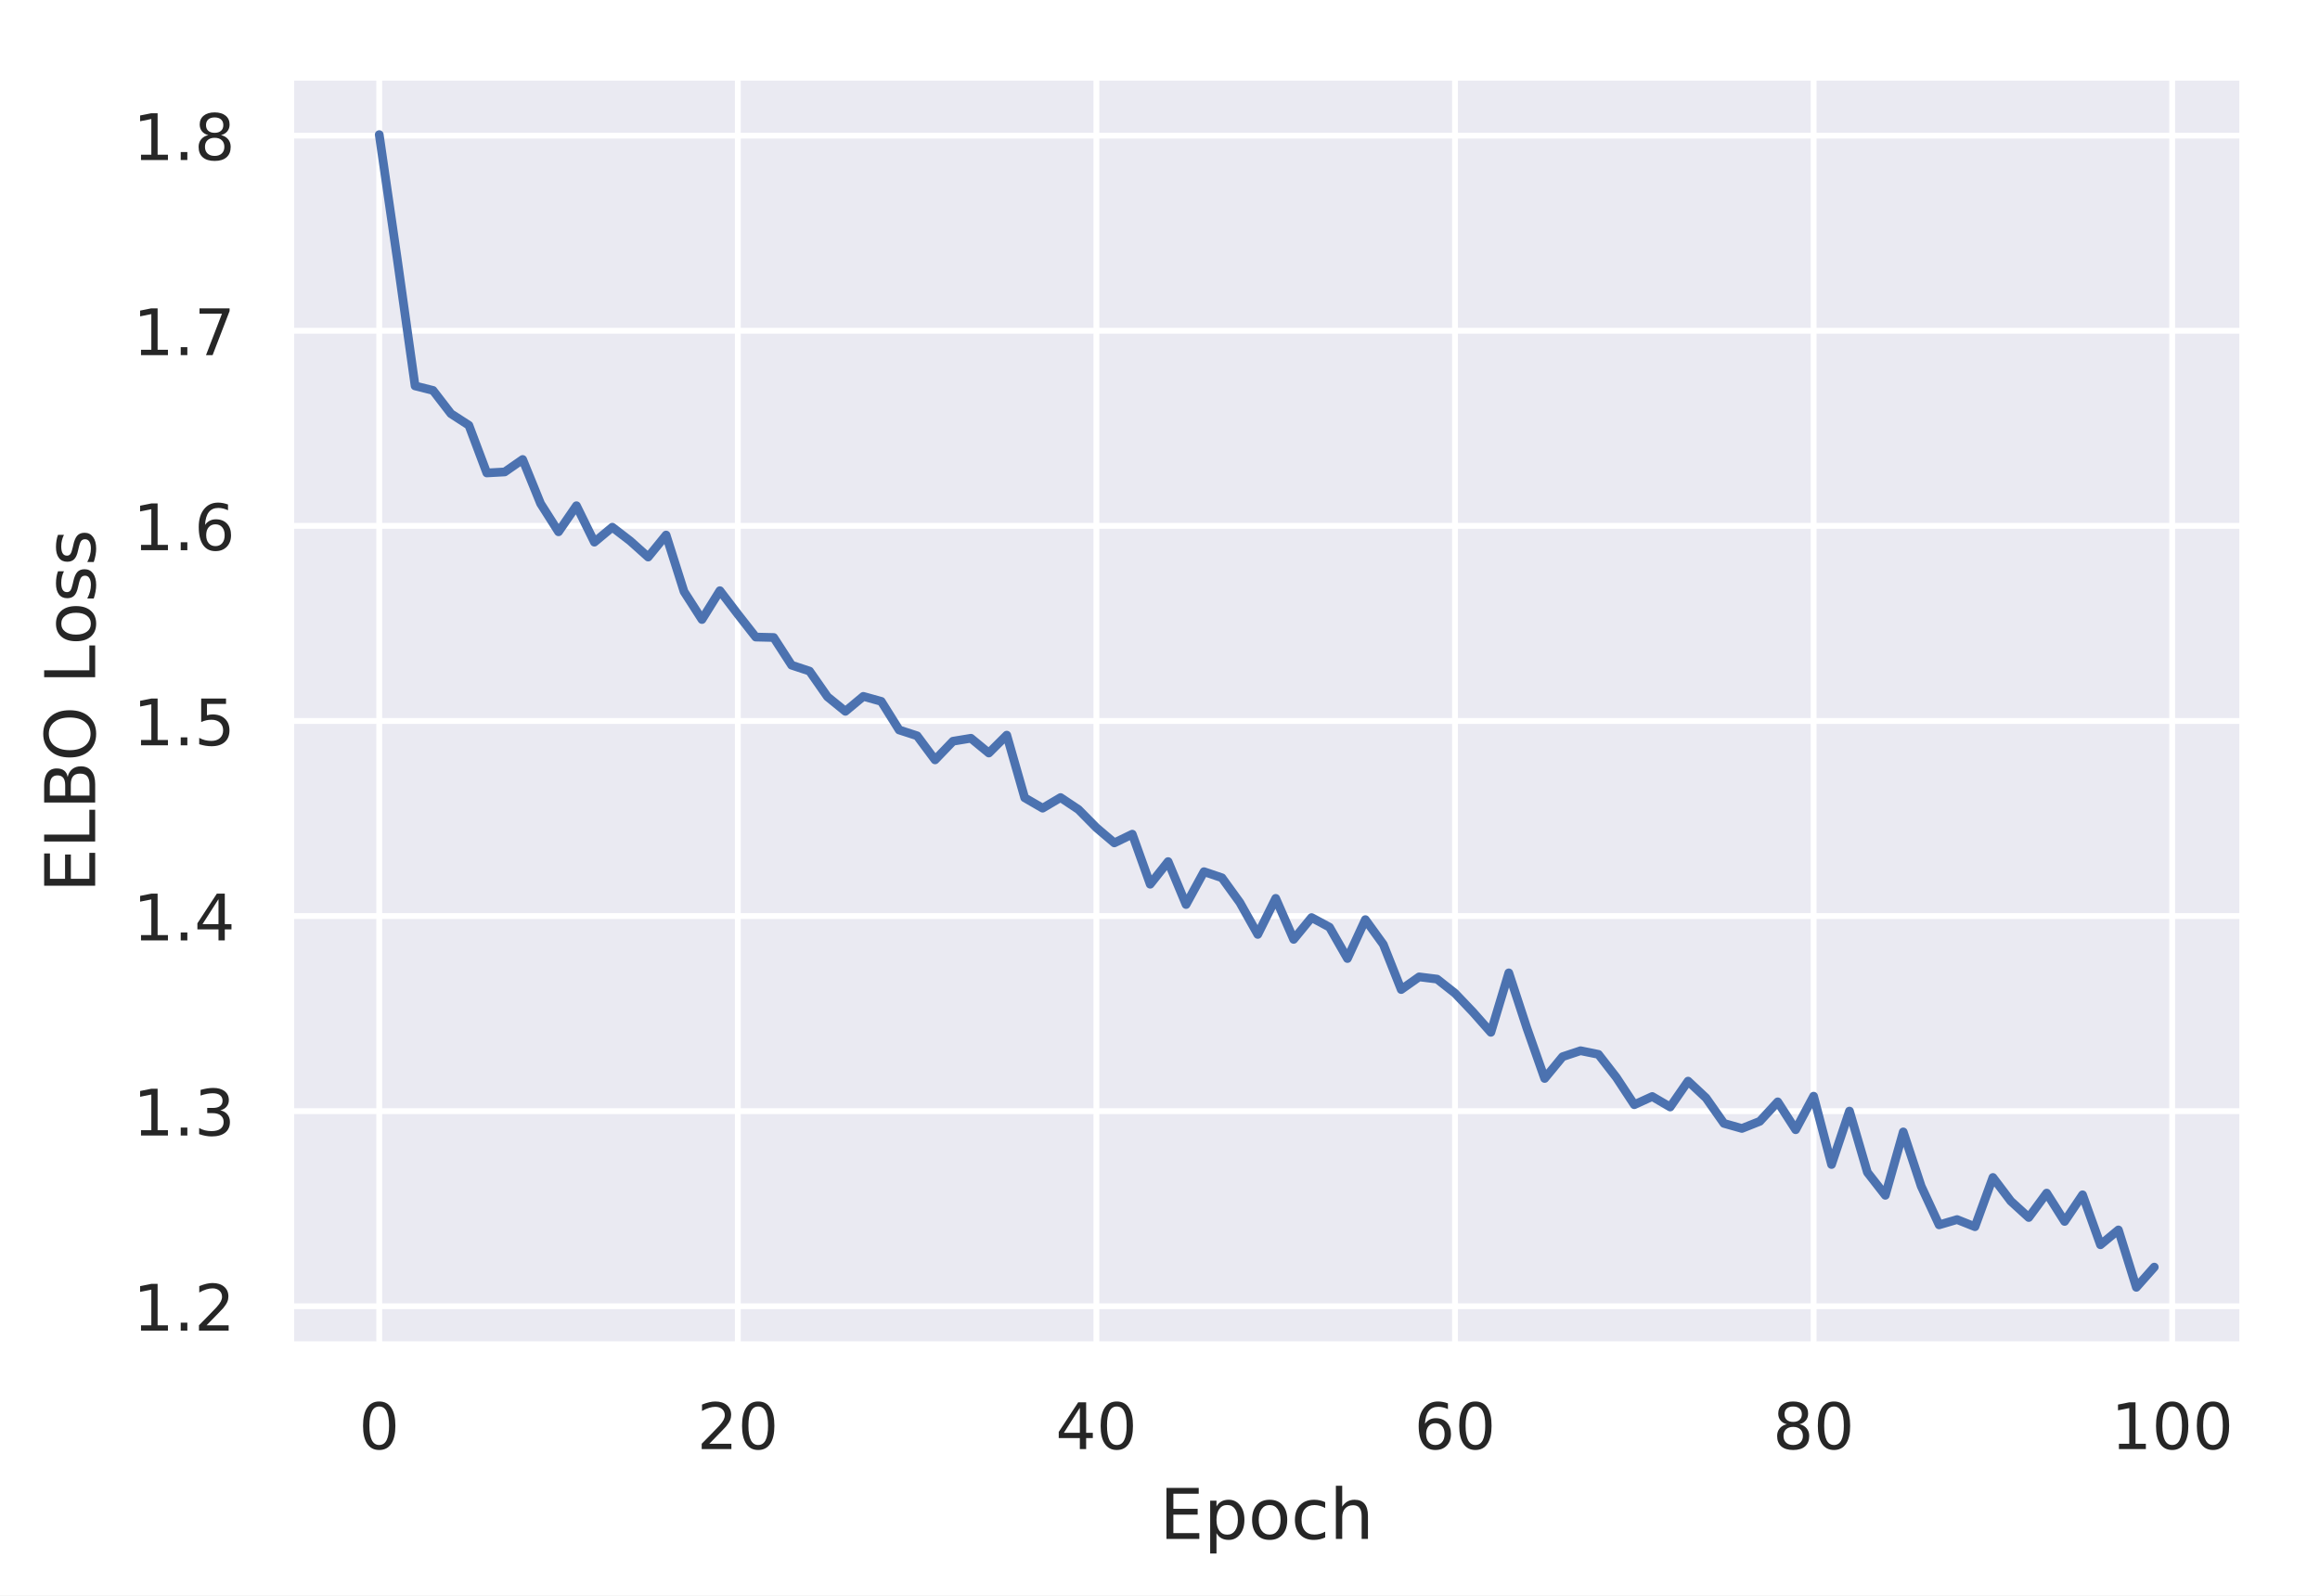
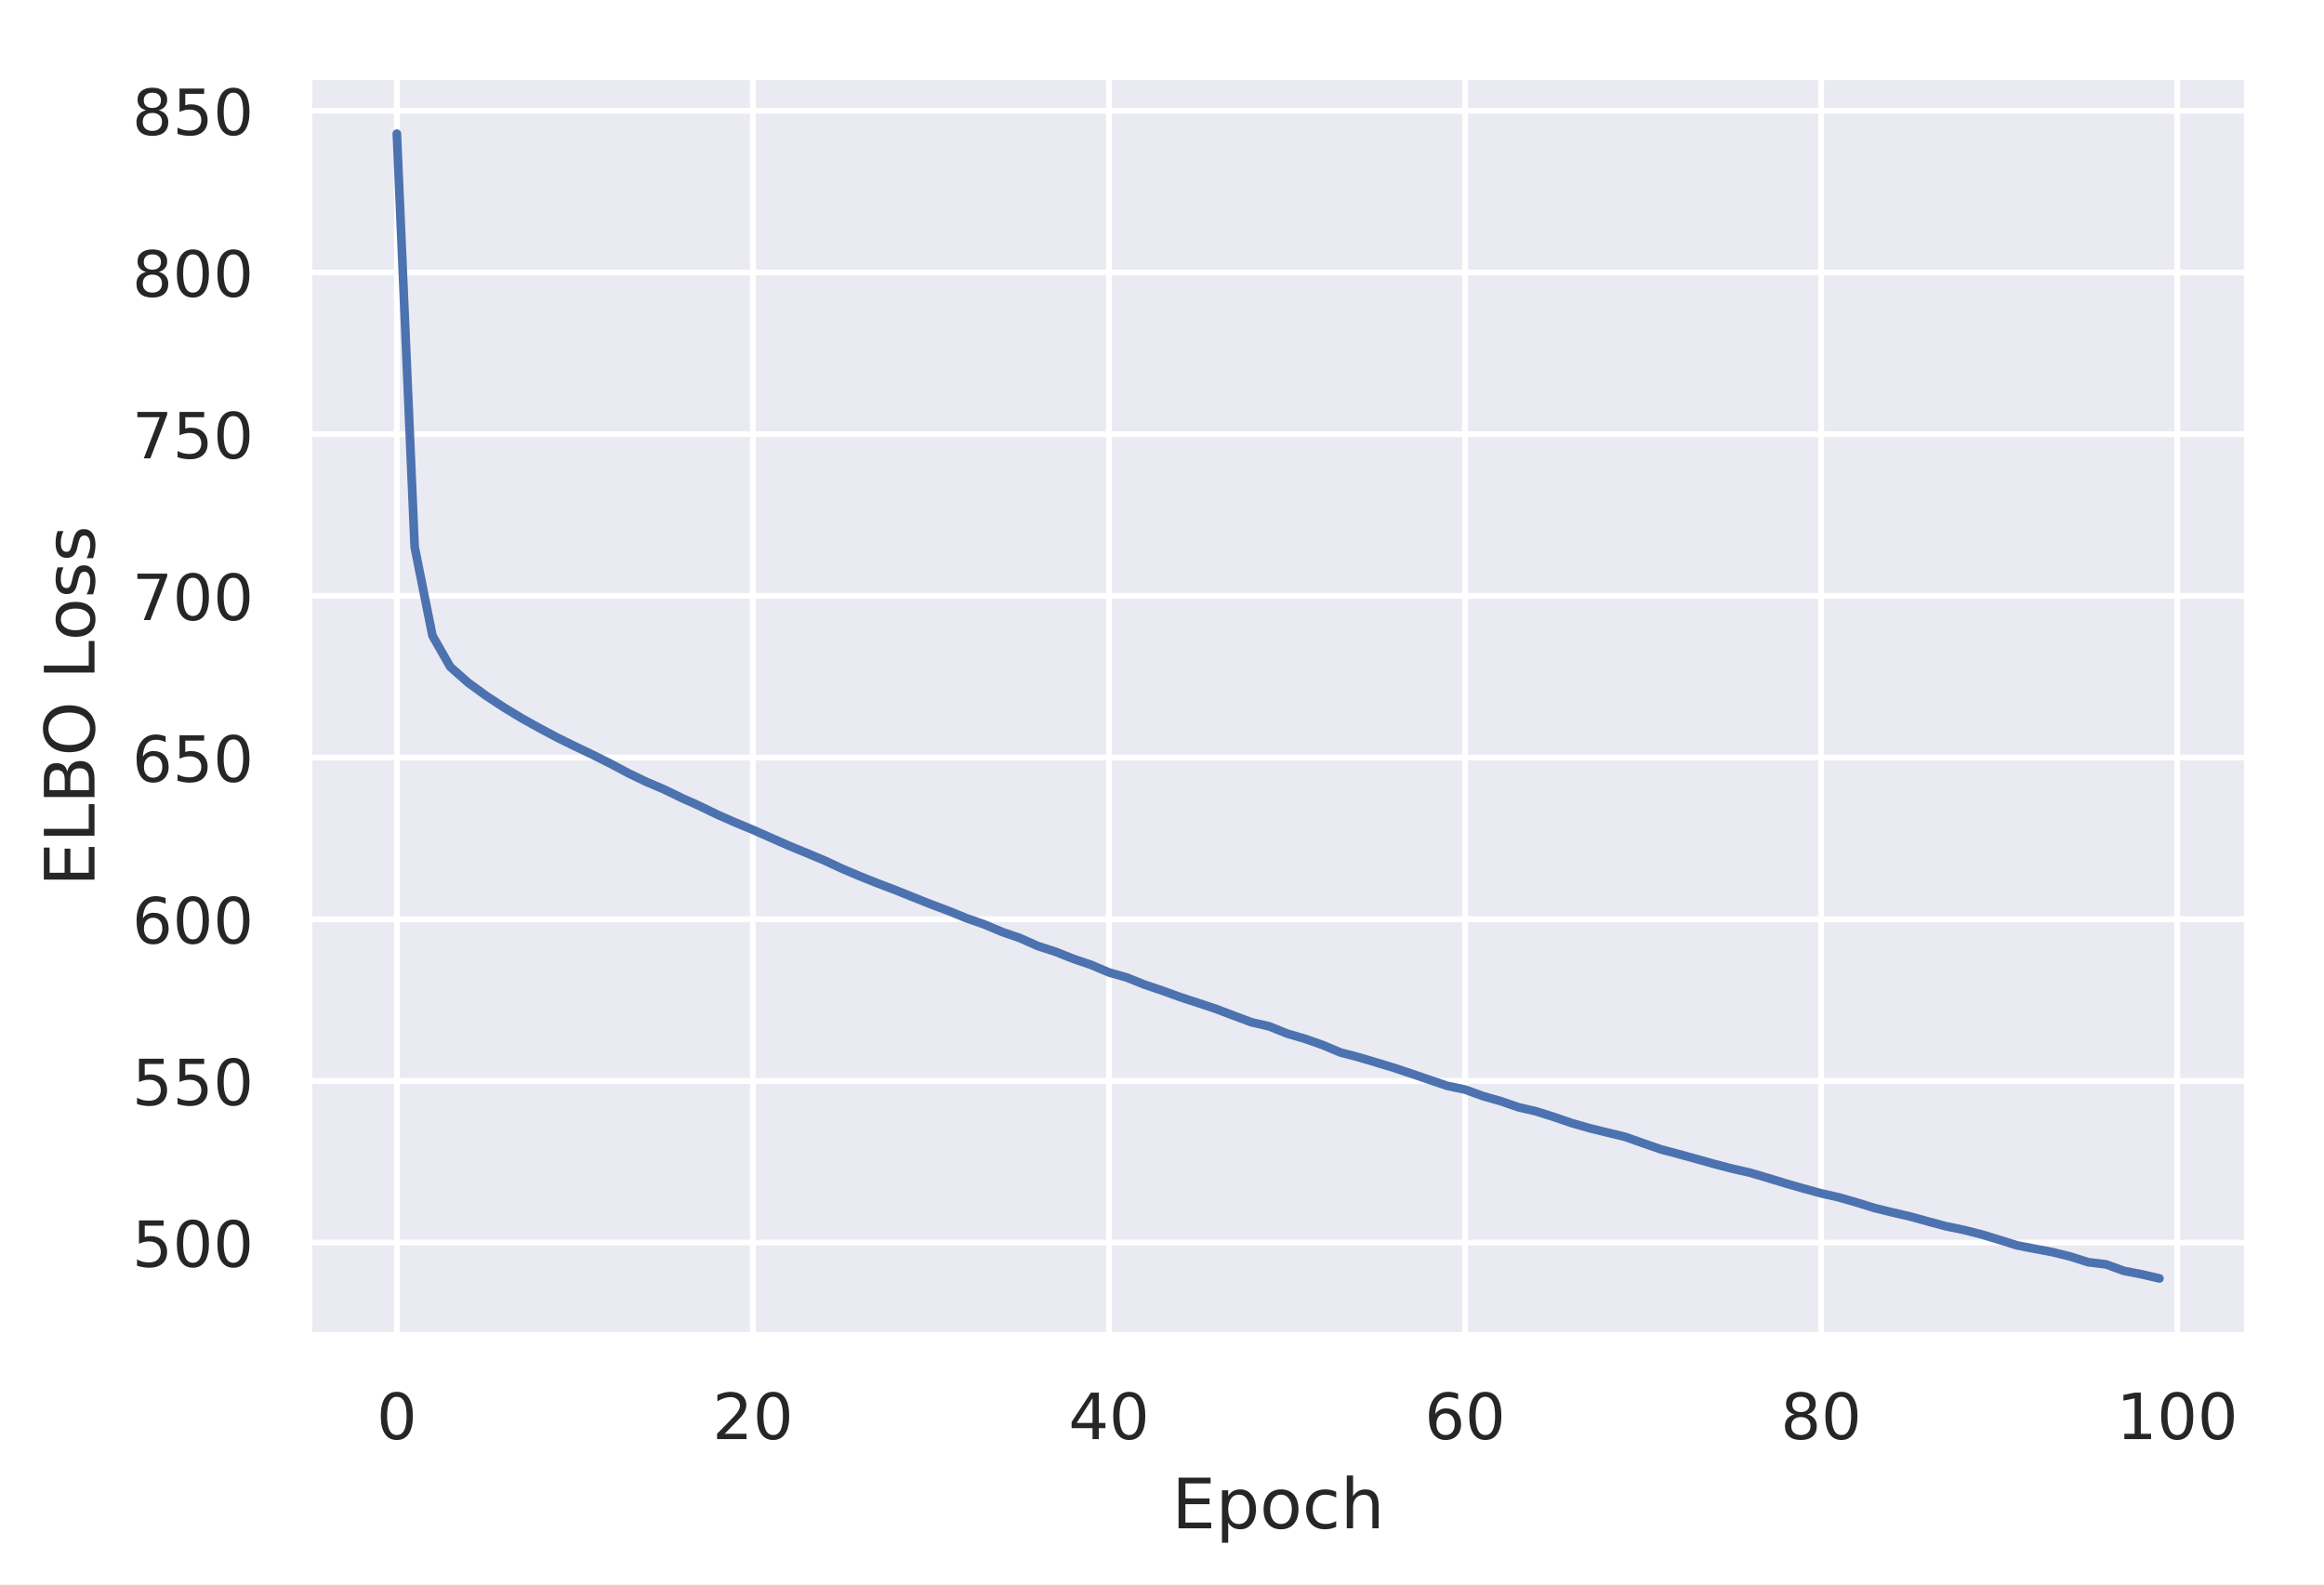
- <svg xmlns="http://www.w3.org/2000/svg" xmlns:xlink="http://www.w3.org/1999/xlink" height="273.6pt" version="1.1" viewBox="0 0 397.807 273.6" width="397.807pt">
+ <svg xmlns="http://www.w3.org/2000/svg" xmlns:xlink="http://www.w3.org/1999/xlink" height="273.6pt" version="1.1" viewBox="0 0 401.31 273.6" width="401.31pt">
  <defs>
    <style type="text/css">
*{stroke-linecap:butt;stroke-linejoin:round;}
  </style>
  </defs>
  <g id="figure_1">
    <g id="patch_1">
-       <path d="M 0 273.6  L 397.807 273.6  L 397.807 0  L 0 0  z " style="fill:#ffffff;" />
+       <path d="M 0 273.6  L 401.31 273.6  L 401.31 0  L 0 0  z " style="fill:#ffffff;" />
    </g>
    <g id="axes_1">
      <g id="patch_2">
-         <path d="M 49.807 230.64  L 384.607 230.64  L 384.607 13.2  L 49.807 13.2  z " style="fill:#eaeaf2;" />
+         <path d="M 53.31 230.64  L 388.11 230.64  L 388.11 13.2  L 53.31 13.2  z " style="fill:#eaeaf2;" />
      </g>
      <g id="matplotlib.axis_1">
        <g id="xtick_1">
          <g id="line2d_1">
-             <path clip-path="url(#p8209fb4f35)" d="M 65.025 230.64  L 65.025 13.2  " style="fill:none;stroke:#ffffff;stroke-linecap:round;" />
+             <path clip-path="url(#p7628831f3a)" d="M 68.528 230.64  L 68.528 13.2  " style="fill:none;stroke:#ffffff;stroke-linecap:round;" />
          </g>
          <g id="text_1">
            <defs>
              <path d="M 31.781 66.406  Q 24.172 66.406 20.328 58.906  Q 16.5 51.422 16.5 36.375  Q 16.5 21.391 20.328 13.891  Q 24.172 6.391 31.781 6.391  Q 39.453 6.391 43.281 13.891  Q 47.125 21.391 47.125 36.375  Q 47.125 51.422 43.281 58.906  Q 39.453 66.406 31.781 66.406  z M 31.781 74.219  Q 44.047 74.219 50.516 64.516  Q 56.984 54.828 56.984 36.375  Q 56.984 17.969 50.516 8.266  Q 44.047 -1.422 31.781 -1.422  Q 19.531 -1.422 13.062 8.266  Q 6.594 17.969 6.594 36.375  Q 6.594 54.828 13.062 64.516  Q 19.531 74.219 31.781 74.219  z " id="DejaVuSans-48" />
            </defs>
-             <g style="fill:#262626;" transform="translate(61.52599 248.4983)scale(0.11 -0.11)">
+             <g style="fill:#262626;" transform="translate(65.02881 248.4983)scale(0.11 -0.11)">
              <use xlink:href="#DejaVuSans-48" />
            </g>
          </g>
        </g>
        <g id="xtick_2">
          <g id="line2d_2">
-             <path clip-path="url(#p8209fb4f35)" d="M 126.513 230.64  L 126.513 13.2  " style="fill:none;stroke:#ffffff;stroke-linecap:round;" />
+             <path clip-path="url(#p7628831f3a)" d="M 130.016 230.64  L 130.016 13.2  " style="fill:none;stroke:#ffffff;stroke-linecap:round;" />
          </g>
          <g id="text_2">
            <defs>
              <path d="M 19.188 8.297  L 53.609 8.297  L 53.609 0  L 7.328 0  L 7.328 8.297  Q 12.938 14.109 22.625 23.891  Q 32.328 33.688 34.812 36.531  Q 39.547 41.844 41.422 45.531  Q 43.312 49.219 43.312 52.781  Q 43.312 58.594 39.234 62.25  Q 35.156 65.922 28.609 65.922  Q 23.969 65.922 18.812 64.312  Q 13.672 62.703 7.812 59.422  L 7.812 69.391  Q 13.766 71.781 18.938 73  Q 24.125 74.219 28.422 74.219  Q 39.75 74.219 46.484 68.547  Q 53.219 62.891 53.219 53.422  Q 53.219 48.922 51.531 44.891  Q 49.859 40.875 45.406 35.406  Q 44.188 33.984 37.641 27.219  Q 31.109 20.453 19.188 8.297  z " id="DejaVuSans-50" />
            </defs>
-             <g style="fill:#262626;" transform="translate(119.5142 248.4983)scale(0.11 -0.11)">
+             <g style="fill:#262626;" transform="translate(123.017 248.4983)scale(0.11 -0.11)">
              <use xlink:href="#DejaVuSans-50" />
              <use x="63.623" xlink:href="#DejaVuSans-48" />
            </g>
          </g>
        </g>
        <g id="xtick_3">
          <g id="line2d_3">
-             <path clip-path="url(#p8209fb4f35)" d="M 188.001 230.64  L 188.001 13.2  " style="fill:none;stroke:#ffffff;stroke-linecap:round;" />
+             <path clip-path="url(#p7628831f3a)" d="M 191.503 230.64  L 191.503 13.2  " style="fill:none;stroke:#ffffff;stroke-linecap:round;" />
          </g>
          <g id="text_3">
            <defs>
              <path d="M 37.797 64.312  L 12.891 25.391  L 37.797 25.391  z M 35.203 72.906  L 47.609 72.906  L 47.609 25.391  L 58.016 25.391  L 58.016 17.188  L 47.609 17.188  L 47.609 0  L 37.797 0  L 37.797 17.188  L 4.891 17.188  L 4.891 26.703  z " id="DejaVuSans-52" />
            </defs>
-             <g style="fill:#262626;" transform="translate(181.0018 248.4983)scale(0.11 -0.11)">
+             <g style="fill:#262626;" transform="translate(184.5046 248.4983)scale(0.11 -0.11)">
              <use xlink:href="#DejaVuSans-52" />
              <use x="63.623" xlink:href="#DejaVuSans-48" />
            </g>
          </g>
        </g>
        <g id="xtick_4">
          <g id="line2d_4">
-             <path clip-path="url(#p8209fb4f35)" d="M 249.488 230.64  L 249.488 13.2  " style="fill:none;stroke:#ffffff;stroke-linecap:round;" />
+             <path clip-path="url(#p7628831f3a)" d="M 252.991 230.64  L 252.991 13.2  " style="fill:none;stroke:#ffffff;stroke-linecap:round;" />
          </g>
          <g id="text_4">
            <defs>
              <path d="M 33.016 40.375  Q 26.375 40.375 22.484 35.828  Q 18.609 31.297 18.609 23.391  Q 18.609 15.531 22.484 10.953  Q 26.375 6.391 33.016 6.391  Q 39.656 6.391 43.531 10.953  Q 47.406 15.531 47.406 23.391  Q 47.406 31.297 43.531 35.828  Q 39.656 40.375 33.016 40.375  z M 52.594 71.297  L 52.594 62.312  Q 48.875 64.062 45.094 64.984  Q 41.312 65.922 37.594 65.922  Q 27.828 65.922 22.672 59.328  Q 17.531 52.734 16.797 39.406  Q 19.672 43.656 24.016 45.922  Q 28.375 48.188 33.594 48.188  Q 44.578 48.188 50.953 41.516  Q 57.328 34.859 57.328 23.391  Q 57.328 12.156 50.688 5.359  Q 44.047 -1.422 33.016 -1.422  Q 20.359 -1.422 13.672 8.266  Q 6.984 17.969 6.984 36.375  Q 6.984 53.656 15.188 63.938  Q 23.391 74.219 37.203 74.219  Q 40.922 74.219 44.703 73.484  Q 48.484 72.75 52.594 71.297  z " id="DejaVuSans-54" />
            </defs>
-             <g style="fill:#262626;" transform="translate(242.4894 248.4983)scale(0.11 -0.11)">
+             <g style="fill:#262626;" transform="translate(245.9922 248.4983)scale(0.11 -0.11)">
              <use xlink:href="#DejaVuSans-54" />
              <use x="63.623" xlink:href="#DejaVuSans-48" />
            </g>
          </g>
        </g>
        <g id="xtick_5">
          <g id="line2d_5">
-             <path clip-path="url(#p8209fb4f35)" d="M 310.976 230.64  L 310.976 13.2  " style="fill:none;stroke:#ffffff;stroke-linecap:round;" />
+             <path clip-path="url(#p7628831f3a)" d="M 314.479 230.64  L 314.479 13.2  " style="fill:none;stroke:#ffffff;stroke-linecap:round;" />
          </g>
          <g id="text_5">
            <defs>
              <path d="M 31.781 34.625  Q 24.75 34.625 20.719 30.859  Q 16.703 27.094 16.703 20.516  Q 16.703 13.922 20.719 10.156  Q 24.75 6.391 31.781 6.391  Q 38.812 6.391 42.859 10.172  Q 46.922 13.969 46.922 20.516  Q 46.922 27.094 42.891 30.859  Q 38.875 34.625 31.781 34.625  z M 21.922 38.812  Q 15.578 40.375 12.031 44.719  Q 8.5 49.078 8.5 55.328  Q 8.5 64.062 14.719 69.141  Q 20.953 74.219 31.781 74.219  Q 42.672 74.219 48.875 69.141  Q 55.078 64.062 55.078 55.328  Q 55.078 49.078 51.531 44.719  Q 48 40.375 41.703 38.812  Q 48.828 37.156 52.797 32.312  Q 56.781 27.484 56.781 20.516  Q 56.781 9.906 50.312 4.234  Q 43.844 -1.422 31.781 -1.422  Q 19.734 -1.422 13.25 4.234  Q 6.781 9.906 6.781 20.516  Q 6.781 27.484 10.781 32.312  Q 14.797 37.156 21.922 38.812  z M 18.312 54.391  Q 18.312 48.734 21.844 45.562  Q 25.391 42.391 31.781 42.391  Q 38.141 42.391 41.719 45.562  Q 45.312 48.734 45.312 54.391  Q 45.312 60.062 41.719 63.234  Q 38.141 66.406 31.781 66.406  Q 25.391 66.406 21.844 63.234  Q 18.312 60.062 18.312 54.391  z " id="DejaVuSans-56" />
            </defs>
-             <g style="fill:#262626;" transform="translate(303.977 248.4983)scale(0.11 -0.11)">
+             <g style="fill:#262626;" transform="translate(307.4798 248.4983)scale(0.11 -0.11)">
              <use xlink:href="#DejaVuSans-56" />
              <use x="63.623" xlink:href="#DejaVuSans-48" />
            </g>
          </g>
        </g>
        <g id="xtick_6">
          <g id="line2d_6">
-             <path clip-path="url(#p8209fb4f35)" d="M 372.463 230.64  L 372.463 13.2  " style="fill:none;stroke:#ffffff;stroke-linecap:round;" />
+             <path clip-path="url(#p7628831f3a)" d="M 375.966 230.64  L 375.966 13.2  " style="fill:none;stroke:#ffffff;stroke-linecap:round;" />
          </g>
          <g id="text_6">
            <defs>
              <path d="M 12.406 8.297  L 28.516 8.297  L 28.516 63.922  L 10.984 60.406  L 10.984 69.391  L 28.422 72.906  L 38.281 72.906  L 38.281 8.297  L 54.391 8.297  L 54.391 0  L 12.406 0  z " id="DejaVuSans-49" />
            </defs>
-             <g style="fill:#262626;" transform="translate(361.9653 248.4983)scale(0.11 -0.11)">
+             <g style="fill:#262626;" transform="translate(365.4681 248.4983)scale(0.11 -0.11)">
              <use xlink:href="#DejaVuSans-49" />
              <use x="63.623" xlink:href="#DejaVuSans-48" />
              <use x="127.246" xlink:href="#DejaVuSans-48" />
            </g>
          </g>
        </g>
        <g id="text_7">
          <defs>
            <path d="M 9.812 72.906  L 55.906 72.906  L 55.906 64.594  L 19.672 64.594  L 19.672 43.016  L 54.391 43.016  L 54.391 34.719  L 19.672 34.719  L 19.672 8.297  L 56.781 8.297  L 56.781 0  L 9.812 0  z " id="DejaVuSans-69" />
            <path d="M 18.109 8.203  L 18.109 -20.797  L 9.078 -20.797  L 9.078 54.688  L 18.109 54.688  L 18.109 46.391  Q 20.953 51.266 25.266 53.625  Q 29.594 56 35.594 56  Q 45.562 56 51.781 48.094  Q 58.016 40.188 58.016 27.297  Q 58.016 14.406 51.781 6.484  Q 45.562 -1.422 35.594 -1.422  Q 29.594 -1.422 25.266 0.953  Q 20.953 3.328 18.109 8.203  z M 48.688 27.297  Q 48.688 37.203 44.609 42.844  Q 40.531 48.484 33.406 48.484  Q 26.266 48.484 22.188 42.844  Q 18.109 37.203 18.109 27.297  Q 18.109 17.391 22.188 11.75  Q 26.266 6.109 33.406 6.109  Q 40.531 6.109 44.609 11.75  Q 48.688 17.391 48.688 27.297  z " id="DejaVuSans-112" />
            <path d="M 30.609 48.391  Q 23.391 48.391 19.188 42.75  Q 14.984 37.109 14.984 27.297  Q 14.984 17.484 19.156 11.844  Q 23.344 6.203 30.609 6.203  Q 37.797 6.203 41.984 11.859  Q 46.188 17.531 46.188 27.297  Q 46.188 37.016 41.984 42.703  Q 37.797 48.391 30.609 48.391  z M 30.609 56  Q 42.328 56 49.016 48.375  Q 55.719 40.766 55.719 27.297  Q 55.719 13.875 49.016 6.219  Q 42.328 -1.422 30.609 -1.422  Q 18.844 -1.422 12.172 6.219  Q 5.516 13.875 5.516 27.297  Q 5.516 40.766 12.172 48.375  Q 18.844 56 30.609 56  z " id="DejaVuSans-111" />
            <path d="M 48.781 52.594  L 48.781 44.188  Q 44.969 46.297 41.141 47.344  Q 37.312 48.391 33.406 48.391  Q 24.656 48.391 19.812 42.844  Q 14.984 37.312 14.984 27.297  Q 14.984 17.281 19.812 11.734  Q 24.656 6.203 33.406 6.203  Q 37.312 6.203 41.141 7.25  Q 44.969 8.297 48.781 10.406  L 48.781 2.094  Q 45.016 0.344 40.984 -0.531  Q 36.969 -1.422 32.422 -1.422  Q 20.062 -1.422 12.781 6.344  Q 5.516 14.109 5.516 27.297  Q 5.516 40.672 12.859 48.328  Q 20.219 56 33.016 56  Q 37.156 56 41.109 55.141  Q 45.062 54.297 48.781 52.594  z " id="DejaVuSans-99" />
            <path d="M 54.891 33.016  L 54.891 0  L 45.906 0  L 45.906 32.719  Q 45.906 40.484 42.875 44.328  Q 39.844 48.188 33.797 48.188  Q 26.516 48.188 22.312 43.547  Q 18.109 38.922 18.109 30.906  L 18.109 0  L 9.078 0  L 9.078 75.984  L 18.109 75.984  L 18.109 46.188  Q 21.344 51.125 25.703 53.562  Q 30.078 56 35.797 56  Q 45.219 56 50.047 50.172  Q 54.891 44.344 54.891 33.016  z " id="DejaVuSans-104" />
          </defs>
-           <g style="fill:#262626;" transform="translate(198.8341 263.9041)scale(0.12 -0.12)">
+           <g style="fill:#262626;" transform="translate(202.3369 263.9041)scale(0.12 -0.12)">
            <use xlink:href="#DejaVuSans-69" />
            <use x="63.184" xlink:href="#DejaVuSans-112" />
            <use x="126.66" xlink:href="#DejaVuSans-111" />
            <use x="187.842" xlink:href="#DejaVuSans-99" />
            <use x="242.822" xlink:href="#DejaVuSans-104" />
          </g>
        </g>
      </g>
      <g id="matplotlib.axis_2">
        <g id="ytick_1">
          <g id="line2d_7">
-             <path clip-path="url(#p8209fb4f35)" d="M 49.807 224.005  L 384.607 224.005  " style="fill:none;stroke:#ffffff;stroke-linecap:round;" />
+             <path clip-path="url(#p7628831f3a)" d="M 53.31 214.574  L 388.11 214.574  " style="fill:none;stroke:#ffffff;stroke-linecap:round;" />
          </g>
          <g id="text_8">
            <defs>
-               <path d="M 10.688 12.406  L 21 12.406  L 21 0  L 10.688 0  z " id="DejaVuSans-46" />
-             </defs>
-             <g style="fill:#262626;" transform="translate(22.81375 228.1837)scale(0.11 -0.11)">
-               <use xlink:href="#DejaVuSans-49" />
-               <use x="63.623" xlink:href="#DejaVuSans-46" />
-               <use x="95.41" xlink:href="#DejaVuSans-50" />
+               <path d="M 10.797 72.906  L 49.516 72.906  L 49.516 64.594  L 19.828 64.594  L 19.828 46.734  Q 21.969 47.469 24.109 47.828  Q 26.266 48.188 28.422 48.188  Q 40.625 48.188 47.75 41.5  Q 54.891 34.812 54.891 23.391  Q 54.891 11.625 47.562 5.094  Q 40.234 -1.422 26.906 -1.422  Q 22.312 -1.422 17.547 -0.641  Q 12.797 0.141 7.719 1.703  L 7.719 11.625  Q 12.109 9.234 16.797 8.062  Q 21.484 6.891 26.703 6.891  Q 35.156 6.891 40.078 11.328  Q 45.016 15.766 45.016 23.391  Q 45.016 31 40.078 35.438  Q 35.156 39.891 26.703 39.891  Q 22.75 39.891 18.812 39.016  Q 14.891 38.141 10.797 36.281  z " id="DejaVuSans-53" />
+             </defs>
+             <g style="fill:#262626;" transform="translate(22.81375 218.7528)scale(0.11 -0.11)">
+               <use xlink:href="#DejaVuSans-53" />
+               <use x="63.623" xlink:href="#DejaVuSans-48" />
+               <use x="127.246" xlink:href="#DejaVuSans-48" />
            </g>
          </g>
        </g>
        <g id="ytick_2">
          <g id="line2d_8">
-             <path clip-path="url(#p8209fb4f35)" d="M 49.807 190.547  L 384.607 190.547  " style="fill:none;stroke:#ffffff;stroke-linecap:round;" />
+             <path clip-path="url(#p7628831f3a)" d="M 53.31 186.653  L 388.11 186.653  " style="fill:none;stroke:#ffffff;stroke-linecap:round;" />
          </g>
          <g id="text_9">
-             <defs>
-               <path d="M 40.578 39.312  Q 47.656 37.797 51.625 33  Q 55.609 28.219 55.609 21.188  Q 55.609 10.406 48.188 4.484  Q 40.766 -1.422 27.094 -1.422  Q 22.516 -1.422 17.656 -0.516  Q 12.797 0.391 7.625 2.203  L 7.625 11.719  Q 11.719 9.328 16.594 8.109  Q 21.484 6.891 26.812 6.891  Q 36.078 6.891 40.938 10.547  Q 45.797 14.203 45.797 21.188  Q 45.797 27.641 41.281 31.266  Q 36.766 34.906 28.719 34.906  L 20.219 34.906  L 20.219 43.016  L 29.109 43.016  Q 36.375 43.016 40.234 45.922  Q 44.094 48.828 44.094 54.297  Q 44.094 59.906 40.109 62.906  Q 36.141 65.922 28.719 65.922  Q 24.656 65.922 20.016 65.031  Q 15.375 64.156 9.812 62.312  L 9.812 71.094  Q 15.438 72.656 20.344 73.438  Q 25.25 74.219 29.594 74.219  Q 40.828 74.219 47.359 69.109  Q 53.906 64.016 53.906 55.328  Q 53.906 49.266 50.438 45.094  Q 46.969 40.922 40.578 39.312  z " id="DejaVuSans-51" />
-             </defs>
-             <g style="fill:#262626;" transform="translate(22.81375 194.7263)scale(0.11 -0.11)">
-               <use xlink:href="#DejaVuSans-49" />
-               <use x="63.623" xlink:href="#DejaVuSans-46" />
-               <use x="95.41" xlink:href="#DejaVuSans-51" />
+             <g style="fill:#262626;" transform="translate(22.81375 190.8322)scale(0.11 -0.11)">
+               <use xlink:href="#DejaVuSans-53" />
+               <use x="63.623" xlink:href="#DejaVuSans-53" />
+               <use x="127.246" xlink:href="#DejaVuSans-48" />
            </g>
          </g>
        </g>
        <g id="ytick_3">
          <g id="line2d_9">
-             <path clip-path="url(#p8209fb4f35)" d="M 49.807 157.09  L 384.607 157.09  " style="fill:none;stroke:#ffffff;stroke-linecap:round;" />
+             <path clip-path="url(#p7628831f3a)" d="M 53.31 158.733  L 388.11 158.733  " style="fill:none;stroke:#ffffff;stroke-linecap:round;" />
          </g>
          <g id="text_10">
-             <g style="fill:#262626;" transform="translate(22.81375 161.2688)scale(0.11 -0.11)">
-               <use xlink:href="#DejaVuSans-49" />
-               <use x="63.623" xlink:href="#DejaVuSans-46" />
-               <use x="95.41" xlink:href="#DejaVuSans-52" />
+             <g style="fill:#262626;" transform="translate(22.81375 162.9117)scale(0.11 -0.11)">
+               <use xlink:href="#DejaVuSans-54" />
+               <use x="63.623" xlink:href="#DejaVuSans-48" />
+               <use x="127.246" xlink:href="#DejaVuSans-48" />
            </g>
          </g>
        </g>
        <g id="ytick_4">
          <g id="line2d_10">
-             <path clip-path="url(#p8209fb4f35)" d="M 49.807 123.632  L 384.607 123.632  " style="fill:none;stroke:#ffffff;stroke-linecap:round;" />
+             <path clip-path="url(#p7628831f3a)" d="M 53.31 130.812  L 388.11 130.812  " style="fill:none;stroke:#ffffff;stroke-linecap:round;" />
          </g>
          <g id="text_11">
-             <defs>
-               <path d="M 10.797 72.906  L 49.516 72.906  L 49.516 64.594  L 19.828 64.594  L 19.828 46.734  Q 21.969 47.469 24.109 47.828  Q 26.266 48.188 28.422 48.188  Q 40.625 48.188 47.75 41.5  Q 54.891 34.812 54.891 23.391  Q 54.891 11.625 47.562 5.094  Q 40.234 -1.422 26.906 -1.422  Q 22.312 -1.422 17.547 -0.641  Q 12.797 0.141 7.719 1.703  L 7.719 11.625  Q 12.109 9.234 16.797 8.062  Q 21.484 6.891 26.703 6.891  Q 35.156 6.891 40.078 11.328  Q 45.016 15.766 45.016 23.391  Q 45.016 31 40.078 35.438  Q 35.156 39.891 26.703 39.891  Q 22.75 39.891 18.812 39.016  Q 14.891 38.141 10.797 36.281  z " id="DejaVuSans-53" />
-             </defs>
-             <g style="fill:#262626;" transform="translate(22.81375 127.8114)scale(0.11 -0.11)">
-               <use xlink:href="#DejaVuSans-49" />
-               <use x="63.623" xlink:href="#DejaVuSans-46" />
-               <use x="95.41" xlink:href="#DejaVuSans-53" />
+             <g style="fill:#262626;" transform="translate(22.81375 134.9911)scale(0.11 -0.11)">
+               <use xlink:href="#DejaVuSans-54" />
+               <use x="63.623" xlink:href="#DejaVuSans-53" />
+               <use x="127.246" xlink:href="#DejaVuSans-48" />
            </g>
          </g>
        </g>
        <g id="ytick_5">
          <g id="line2d_11">
-             <path clip-path="url(#p8209fb4f35)" d="M 49.807 90.175  L 384.607 90.175  " style="fill:none;stroke:#ffffff;stroke-linecap:round;" />
+             <path clip-path="url(#p7628831f3a)" d="M 53.31 102.891  L 388.11 102.891  " style="fill:none;stroke:#ffffff;stroke-linecap:round;" />
          </g>
          <g id="text_12">
-             <g style="fill:#262626;" transform="translate(22.81375 94.35399)scale(0.11 -0.11)">
-               <use xlink:href="#DejaVuSans-49" />
-               <use x="63.623" xlink:href="#DejaVuSans-46" />
-               <use x="95.41" xlink:href="#DejaVuSans-54" />
+             <defs>
+               <path d="M 8.203 72.906  L 55.078 72.906  L 55.078 68.703  L 28.609 0  L 18.312 0  L 43.219 64.594  L 8.203 64.594  z " id="DejaVuSans-55" />
+             </defs>
+             <g style="fill:#262626;" transform="translate(22.81375 107.0705)scale(0.11 -0.11)">
+               <use xlink:href="#DejaVuSans-55" />
+               <use x="63.623" xlink:href="#DejaVuSans-48" />
+               <use x="127.246" xlink:href="#DejaVuSans-48" />
            </g>
          </g>
        </g>
        <g id="ytick_6">
          <g id="line2d_12">
-             <path clip-path="url(#p8209fb4f35)" d="M 49.807 56.717  L 384.607 56.717  " style="fill:none;stroke:#ffffff;stroke-linecap:round;" />
+             <path clip-path="url(#p7628831f3a)" d="M 53.31 74.971  L 388.11 74.971  " style="fill:none;stroke:#ffffff;stroke-linecap:round;" />
          </g>
          <g id="text_13">
-             <defs>
-               <path d="M 8.203 72.906  L 55.078 72.906  L 55.078 68.703  L 28.609 0  L 18.312 0  L 43.219 64.594  L 8.203 64.594  z " id="DejaVuSans-55" />
-             </defs>
-             <g style="fill:#262626;" transform="translate(22.81375 60.89656)scale(0.11 -0.11)">
-               <use xlink:href="#DejaVuSans-49" />
-               <use x="63.623" xlink:href="#DejaVuSans-46" />
-               <use x="95.41" xlink:href="#DejaVuSans-55" />
+             <g style="fill:#262626;" transform="translate(22.81375 79.14993)scale(0.11 -0.11)">
+               <use xlink:href="#DejaVuSans-55" />
+               <use x="63.623" xlink:href="#DejaVuSans-53" />
+               <use x="127.246" xlink:href="#DejaVuSans-48" />
            </g>
          </g>
        </g>
        <g id="ytick_7">
          <g id="line2d_13">
-             <path clip-path="url(#p8209fb4f35)" d="M 49.807 23.26  L 384.607 23.26  " style="fill:none;stroke:#ffffff;stroke-linecap:round;" />
+             <path clip-path="url(#p7628831f3a)" d="M 53.31 47.05  L 388.11 47.05  " style="fill:none;stroke:#ffffff;stroke-linecap:round;" />
          </g>
          <g id="text_14">
-             <g style="fill:#262626;" transform="translate(22.81375 27.43913)scale(0.11 -0.11)">
-               <use xlink:href="#DejaVuSans-49" />
-               <use x="63.623" xlink:href="#DejaVuSans-46" />
-               <use x="95.41" xlink:href="#DejaVuSans-56" />
-             </g>
-           </g>
-         </g>
-         <g id="text_15">
+             <g style="fill:#262626;" transform="translate(22.81375 51.22935)scale(0.11 -0.11)">
+               <use xlink:href="#DejaVuSans-56" />
+               <use x="63.623" xlink:href="#DejaVuSans-48" />
+               <use x="127.246" xlink:href="#DejaVuSans-48" />
+             </g>
+           </g>
+         </g>
+         <g id="ytick_8">
+           <g id="line2d_14">
+             <path clip-path="url(#p7628831f3a)" d="M 53.31 19.13  L 388.11 19.13  " style="fill:none;stroke:#ffffff;stroke-linecap:round;" />
+           </g>
+           <g id="text_15">
+             <g style="fill:#262626;" transform="translate(22.81375 23.30877)scale(0.11 -0.11)">
+               <use xlink:href="#DejaVuSans-56" />
+               <use x="63.623" xlink:href="#DejaVuSans-53" />
+               <use x="127.246" xlink:href="#DejaVuSans-48" />
+             </g>
+           </g>
+         </g>
+         <g id="text_16">
          <defs>
            <path d="M 9.812 72.906  L 19.672 72.906  L 19.672 8.297  L 55.172 8.297  L 55.172 0  L 9.812 0  z " id="DejaVuSans-76" />
            <path d="M 19.672 34.812  L 19.672 8.109  L 35.5 8.109  Q 43.453 8.109 47.281 11.406  Q 51.125 14.703 51.125 21.484  Q 51.125 28.328 47.281 31.562  Q 43.453 34.812 35.5 34.812  z M 19.672 64.797  L 19.672 42.828  L 34.281 42.828  Q 41.5 42.828 45.031 45.531  Q 48.578 48.25 48.578 53.812  Q 48.578 59.328 45.031 62.062  Q 41.5 64.797 34.281 64.797  z M 9.812 72.906  L 35.016 72.906  Q 46.297 72.906 52.391 68.219  Q 58.5 63.531 58.5 54.891  Q 58.5 48.188 55.375 44.234  Q 52.25 40.281 46.188 39.312  Q 53.469 37.75 57.5 32.781  Q 61.531 27.828 61.531 20.406  Q 61.531 10.641 54.891 5.312  Q 48.25 0 35.984 0  L 9.812 0  z " id="DejaVuSans-66" />
            <path d="M 39.406 66.219  Q 28.656 66.219 22.328 58.203  Q 16.016 50.203 16.016 36.375  Q 16.016 22.609 22.328 14.594  Q 28.656 6.594 39.406 6.594  Q 50.141 6.594 56.422 14.594  Q 62.703 22.609 62.703 36.375  Q 62.703 50.203 56.422 58.203  Q 50.141 66.219 39.406 66.219  z M 39.406 74.219  Q 54.734 74.219 63.906 63.938  Q 73.094 53.656 73.094 36.375  Q 73.094 19.141 63.906 8.859  Q 54.734 -1.422 39.406 -1.422  Q 24.031 -1.422 14.812 8.828  Q 5.609 19.094 5.609 36.375  Q 5.609 53.656 14.812 63.938  Q 24.031 74.219 39.406 74.219  z " id="DejaVuSans-79" />
            <path id="DejaVuSans-32" />
            <path d="M 44.281 53.078  L 44.281 44.578  Q 40.484 46.531 36.375 47.5  Q 32.281 48.484 27.875 48.484  Q 21.188 48.484 17.844 46.438  Q 14.5 44.391 14.5 40.281  Q 14.5 37.156 16.891 35.375  Q 19.281 33.594 26.516 31.984  L 29.594 31.297  Q 39.156 29.25 43.188 25.516  Q 47.219 21.781 47.219 15.094  Q 47.219 7.469 41.188 3.016  Q 35.156 -1.422 24.609 -1.422  Q 20.219 -1.422 15.453 -0.562  Q 10.688 0.297 5.422 2  L 5.422 11.281  Q 10.406 8.688 15.234 7.391  Q 20.062 6.109 24.812 6.109  Q 31.156 6.109 34.562 8.281  Q 37.984 10.453 37.984 14.406  Q 37.984 18.062 35.516 20.016  Q 33.062 21.969 24.703 23.781  L 21.578 24.516  Q 13.234 26.266 9.516 29.906  Q 5.812 33.547 5.812 39.891  Q 5.812 47.609 11.281 51.797  Q 16.75 56 26.812 56  Q 31.781 56 36.172 55.266  Q 40.578 54.547 44.281 53.078  z " id="DejaVuSans-115" />
          </defs>
          <g style="fill:#262626;" transform="translate(16.31812 153.0647)rotate(-90)scale(0.12 -0.12)">
            <use xlink:href="#DejaVuSans-69" />
            <use x="63.184" xlink:href="#DejaVuSans-76" />
            <use x="118.896" xlink:href="#DejaVuSans-66" />
            <use x="187.484" xlink:href="#DejaVuSans-79" />
            <use x="266.195" xlink:href="#DejaVuSans-32" />
            <use x="297.982" xlink:href="#DejaVuSans-76" />
            <use x="353.68" xlink:href="#DejaVuSans-111" />
            <use x="414.861" xlink:href="#DejaVuSans-115" />
            <use x="466.961" xlink:href="#DejaVuSans-115" />
          </g>
        </g>
      </g>
-       <g id="line2d_14">
-         <path clip-path="url(#p8209fb4f35)" d="M 65.025 23.084  L 68.1 44.286  L 71.174 66.176  L 74.249 66.951  L 77.323 70.942  L 80.397 72.93  L 83.472 81.101  L 86.546 80.93  L 89.62 78.795  L 92.695 86.357  L 95.769 91.194  L 98.844 86.724  L 101.918 92.971  L 104.992 90.407  L 108.067 92.77  L 111.141 95.524  L 114.215 91.752  L 117.29 101.445  L 120.364 106.236  L 123.439 101.295  L 126.513 105.326  L 129.587 109.247  L 132.662 109.321  L 135.736 114.068  L 138.81 115.084  L 141.885 119.484  L 144.959 121.98  L 148.034 119.418  L 151.108 120.274  L 154.182 125.182  L 157.257 126.176  L 160.331 130.307  L 163.406 127.109  L 166.48 126.601  L 169.554 129.132  L 172.629 126.067  L 175.703 136.807  L 178.777 138.59  L 181.852 136.769  L 184.926 138.823  L 188.001 141.939  L 191.075 144.544  L 194.149 143.049  L 197.224 151.632  L 200.298 147.751  L 203.372 155.111  L 206.447 149.482  L 209.521 150.524  L 212.596 154.77  L 215.67 160.24  L 218.744 154.058  L 221.819 161.089  L 224.893 157.348  L 227.968 159.002  L 231.042 164.372  L 234.116 157.705  L 237.191 161.95  L 240.265 169.692  L 243.339 167.52  L 246.414 167.902  L 249.488 170.325  L 252.563 173.553  L 255.637 177.028  L 258.711 166.832  L 261.786 176.224  L 264.86 184.94  L 267.934 181.209  L 271.009 180.185  L 274.083 180.808  L 277.158 184.769  L 280.232 189.44  L 283.306 188.036  L 286.381 189.835  L 289.455 185.398  L 292.53 188.277  L 295.604 192.646  L 298.678 193.512  L 301.753 192.29  L 304.827 188.952  L 307.901 193.73  L 310.976 187.98  L 314.05 199.696  L 317.125 190.531  L 320.199 201.041  L 323.273 204.975  L 326.348 194.108  L 329.422 203.412  L 332.496 210.046  L 335.571 209.138  L 338.645 210.362  L 341.72 201.92  L 344.794 205.981  L 347.868 208.783  L 350.943 204.601  L 354.017 209.457  L 357.091 204.893  L 360.166 213.461  L 363.24 210.916  L 366.315 220.756  L 369.389 217.289  " style="fill:none;stroke:#4c72b0;stroke-linecap:round;stroke-width:1.5;" />
+       <g id="line2d_15">
+         <path clip-path="url(#p7628831f3a)" d="M 68.528 23.084  L 71.603 94.459  L 74.677 109.767  L 77.751 115.154  L 80.826 117.867  L 83.9 120.111  L 86.974 122.133  L 90.049 124.006  L 93.123 125.712  L 96.198 127.355  L 99.272 128.864  L 102.346 130.332  L 105.421 131.868  L 108.495 133.507  L 111.57 134.989  L 114.644 136.297  L 117.718 137.788  L 120.793 139.17  L 123.867 140.663  L 126.941 142.015  L 130.016 143.29  L 133.09 144.654  L 136.165 146.013  L 139.239 147.272  L 142.313 148.563  L 145.388 149.99  L 148.462 151.298  L 151.536 152.525  L 154.611 153.692  L 157.685 154.932  L 160.76 156.148  L 163.834 157.309  L 166.908 158.559  L 169.983 159.631  L 173.057 160.931  L 176.131 161.985  L 179.206 163.357  L 182.28 164.348  L 185.355 165.574  L 188.429 166.613  L 191.503 167.922  L 194.578 168.795  L 197.652 170.026  L 200.727 171.068  L 203.801 172.178  L 206.875 173.186  L 209.95 174.202  L 213.024 175.374  L 216.098 176.519  L 219.173 177.228  L 222.247 178.468  L 225.322 179.369  L 228.396 180.449  L 231.47 181.739  L 234.545 182.539  L 237.619 183.455  L 240.693 184.381  L 243.768 185.409  L 246.842 186.463  L 249.917 187.503  L 252.991 188.148  L 256.065 189.268  L 259.14 190.138  L 262.214 191.201  L 265.289 191.913  L 268.363 192.889  L 271.437 193.94  L 274.512 194.817  L 277.586 195.574  L 280.66 196.313  L 283.735 197.407  L 286.809 198.471  L 289.884 199.289  L 292.958 200.13  L 296.032 200.996  L 299.107 201.801  L 302.181 202.493  L 305.255 203.403  L 308.33 204.34  L 311.404 205.22  L 314.479 206.065  L 317.553 206.762  L 320.627 207.646  L 323.702 208.604  L 326.776 209.354  L 329.85 210.065  L 332.925 210.913  L 335.999 211.742  L 339.074 212.371  L 342.148 213.15  L 345.222 214.085  L 348.297 215.042  L 351.371 215.643  L 354.446 216.218  L 357.52 216.978  L 360.594 217.957  L 363.669 218.331  L 366.743 219.447  L 369.817 220.04  L 372.892 220.756  " style="fill:none;stroke:#4c72b0;stroke-linecap:round;stroke-width:1.5;" />
      </g>
      <g id="patch_3">
-         <path d="M 49.807 230.64  L 49.807 13.2  " style="fill:none;stroke:#ffffff;stroke-linecap:square;stroke-linejoin:miter;stroke-width:1.25;" />
+         <path d="M 53.31 230.64  L 53.31 13.2  " style="fill:none;stroke:#ffffff;stroke-linecap:square;stroke-linejoin:miter;stroke-width:1.25;" />
      </g>
      <g id="patch_4">
-         <path d="M 384.607 230.64  L 384.607 13.2  " style="fill:none;stroke:#ffffff;stroke-linecap:square;stroke-linejoin:miter;stroke-width:1.25;" />
+         <path d="M 388.11 230.64  L 388.11 13.2  " style="fill:none;stroke:#ffffff;stroke-linecap:square;stroke-linejoin:miter;stroke-width:1.25;" />
      </g>
      <g id="patch_5">
-         <path d="M 49.807 230.64  L 384.607 230.64  " style="fill:none;stroke:#ffffff;stroke-linecap:square;stroke-linejoin:miter;stroke-width:1.25;" />
+         <path d="M 53.31 230.64  L 388.11 230.64  " style="fill:none;stroke:#ffffff;stroke-linecap:square;stroke-linejoin:miter;stroke-width:1.25;" />
      </g>
      <g id="patch_6">
-         <path d="M 49.807 13.2  L 384.607 13.2  " style="fill:none;stroke:#ffffff;stroke-linecap:square;stroke-linejoin:miter;stroke-width:1.25;" />
+         <path d="M 53.31 13.2  L 388.11 13.2  " style="fill:none;stroke:#ffffff;stroke-linecap:square;stroke-linejoin:miter;stroke-width:1.25;" />
      </g>
    </g>
  </g>
  <defs>
-     <clipPath id="p8209fb4f35">
-       <rect height="217.44" width="334.8" x="49.807" y="13.2" />
+     <clipPath id="p7628831f3a">
+       <rect height="217.44" width="334.8" x="53.31" y="13.2" />
    </clipPath>
  </defs>
</svg>
